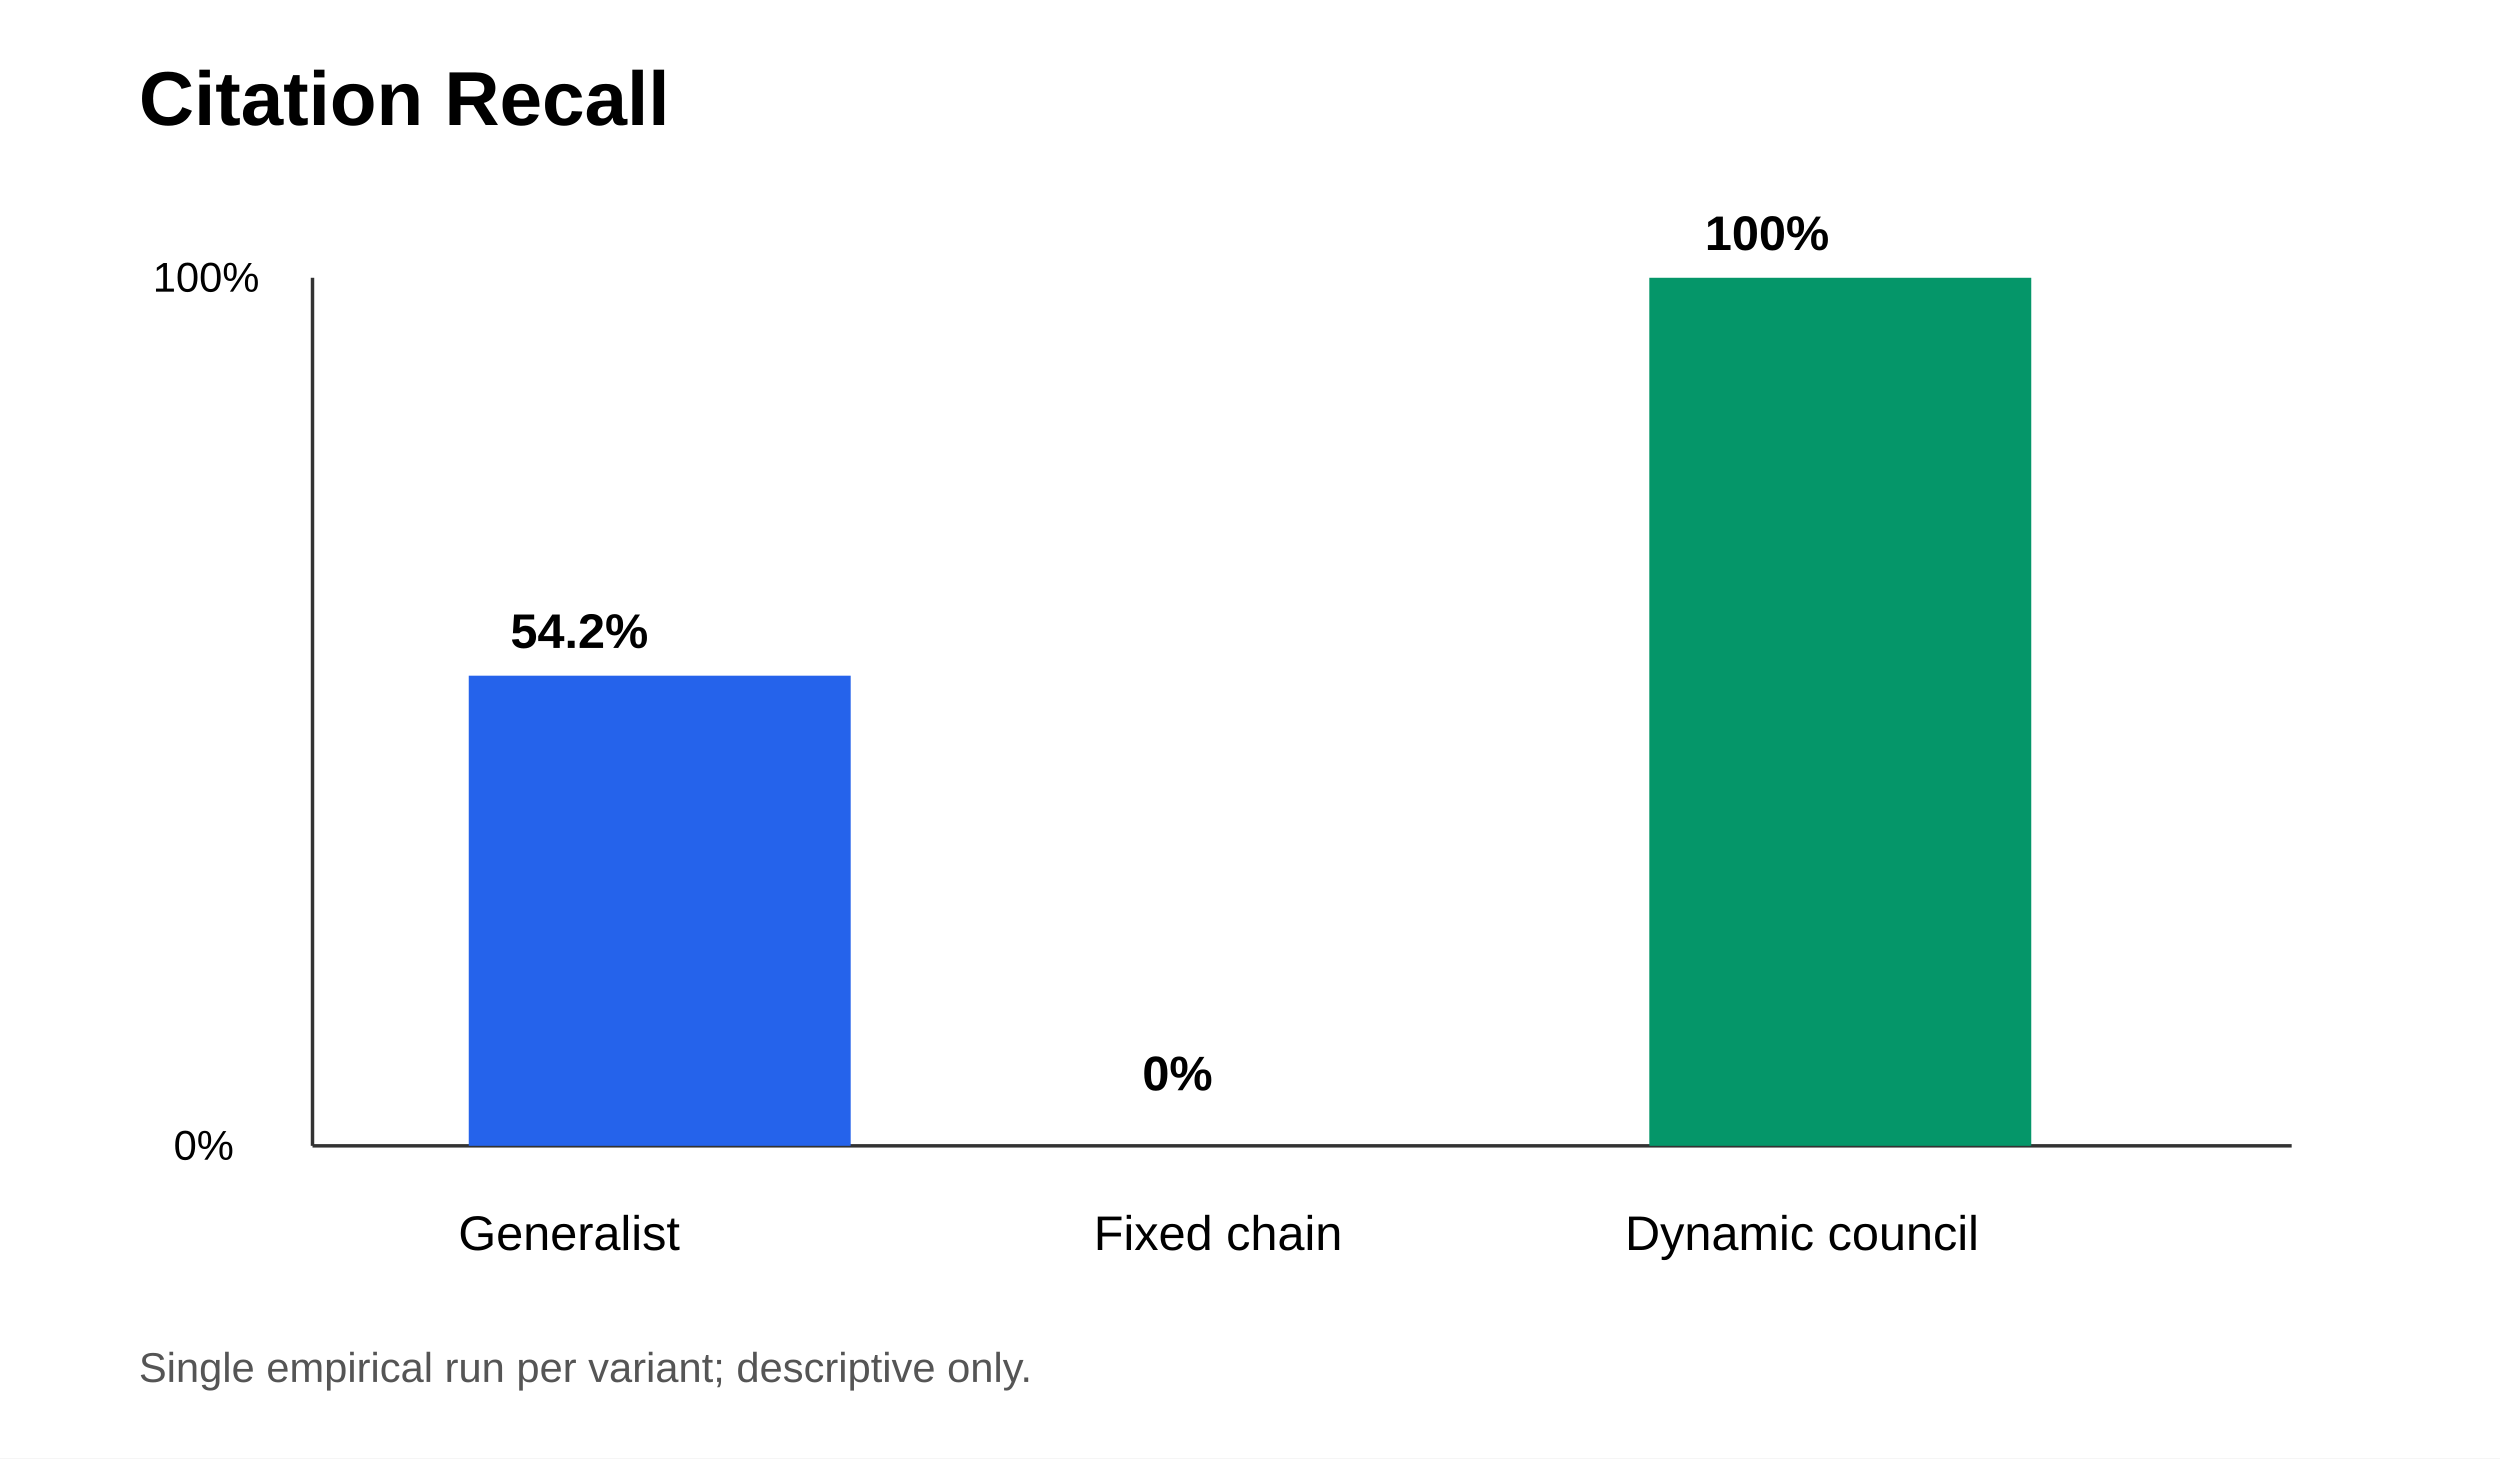
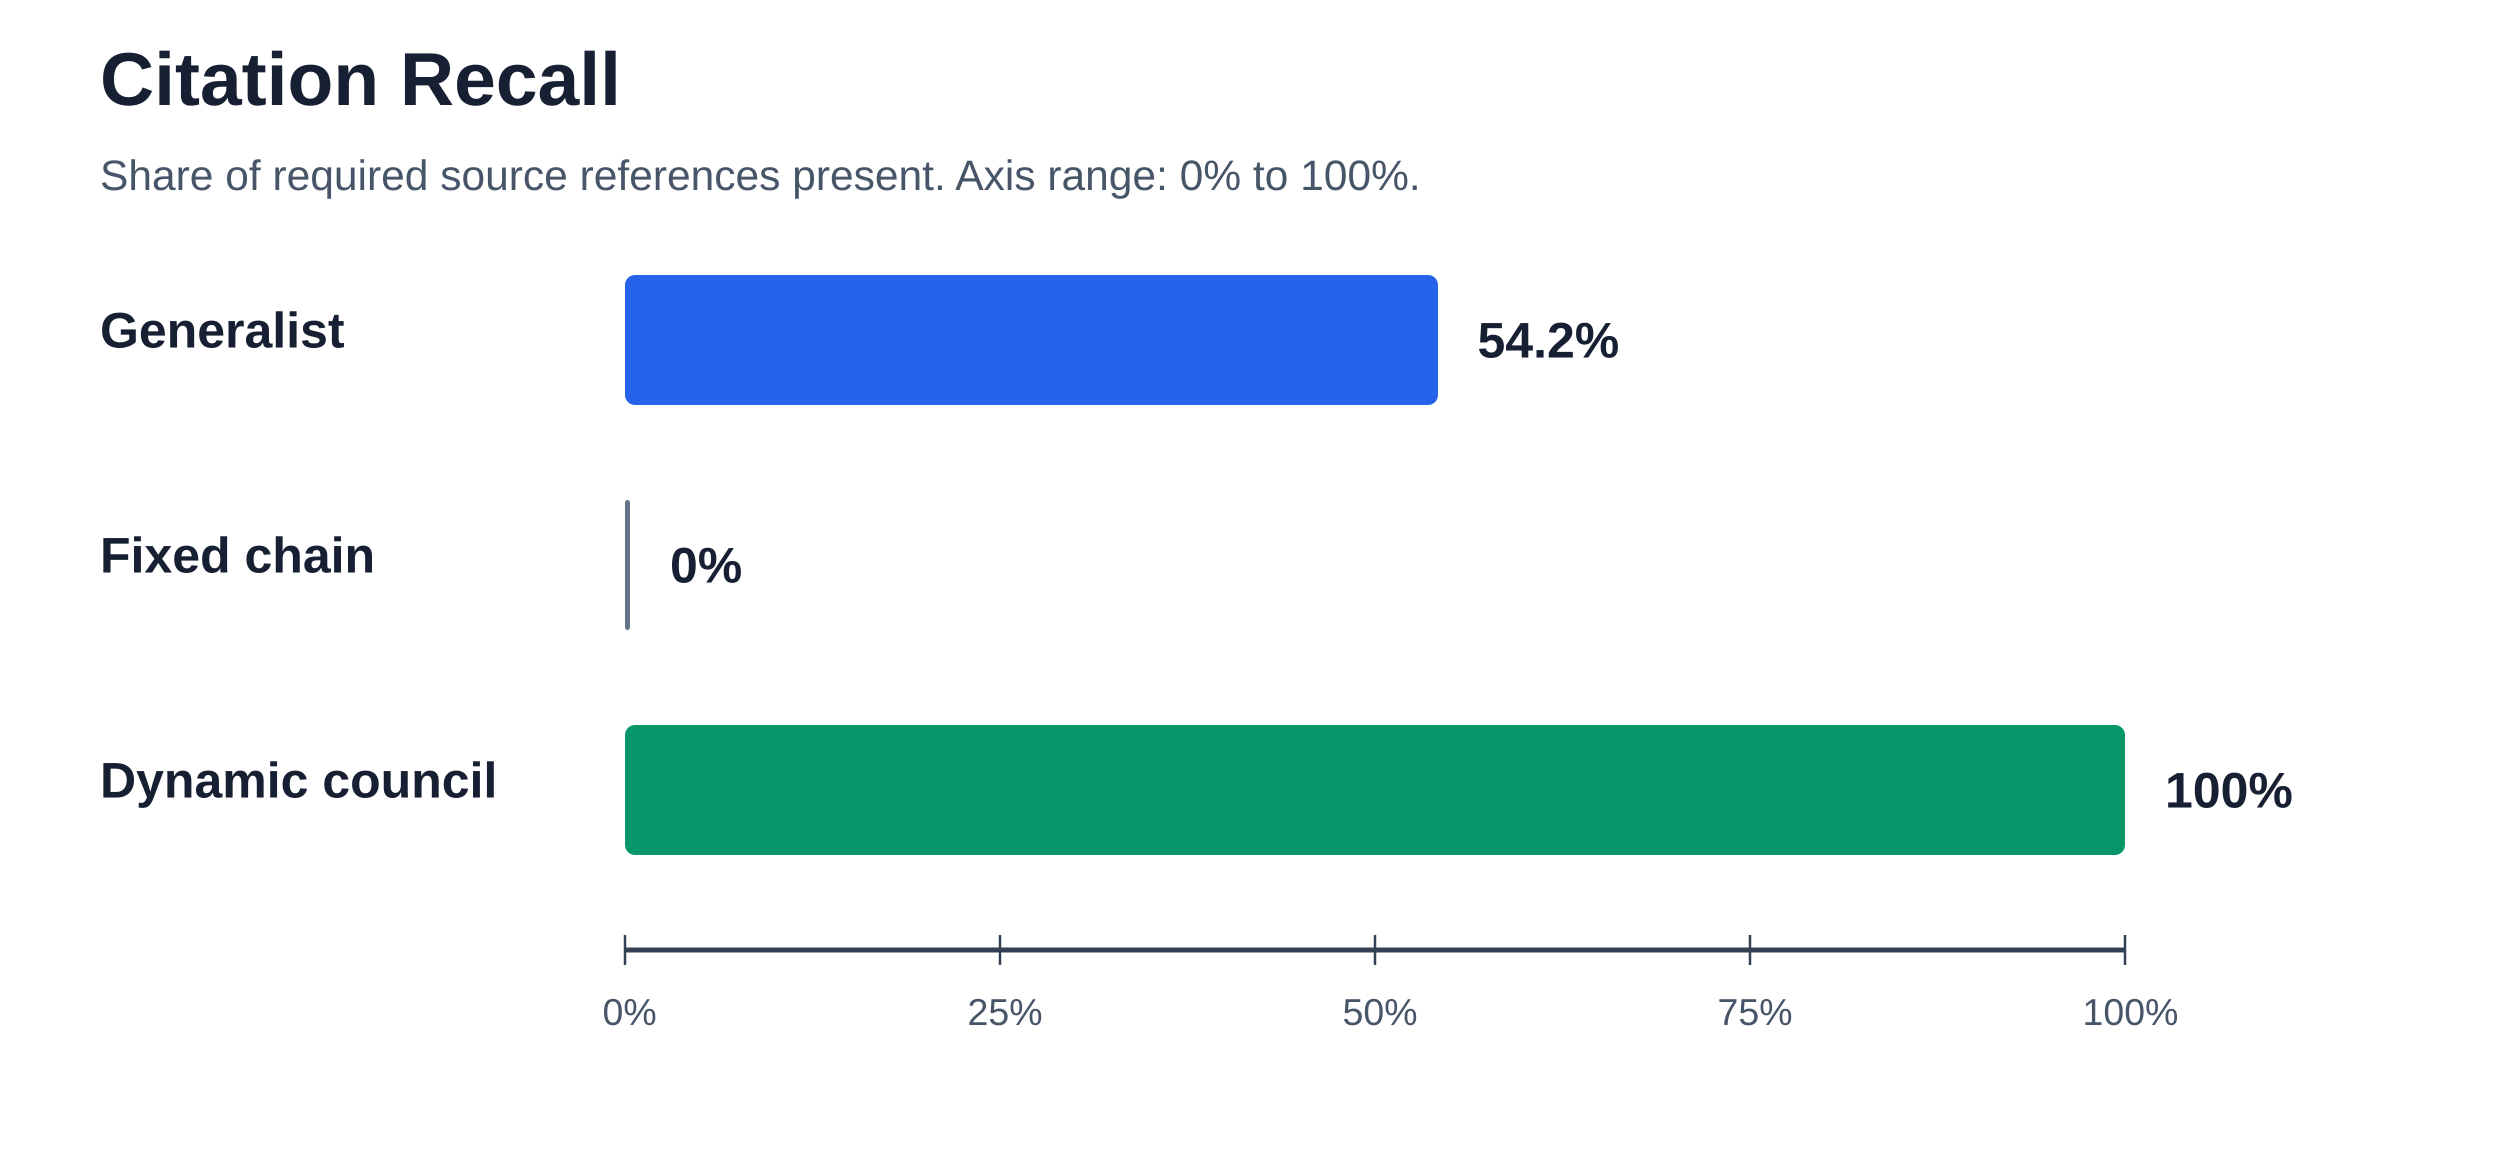
- <svg xmlns="http://www.w3.org/2000/svg" width="720" height="420" role="img" aria-labelledby="title desc">
-   <rect width="720" height="420" fill="#ffffff" />
-   <text x="40" y="36" font-family="Arial, sans-serif" font-size="22" font-weight="700">Citation Recall</text>
-   <line x1="90" y1="330" x2="660" y2="330" stroke="#333333" stroke-width="1" />
-   <line x1="90" y1="80" x2="90" y2="330" stroke="#333333" stroke-width="1" />
-   <text x="50" y="334" font-family="Arial, sans-serif" font-size="12">0%</text>
-   <text x="44" y="84" font-family="Arial, sans-serif" font-size="12">100%</text>
-   <rect x="135" y="194.6" width="110" height="135.4" fill="#2563eb" />
-   <rect x="305" y="330" width="110" height="0" fill="#64748b" />
-   <rect x="475" y="80" width="110" height="250" fill="#059669" />
-   <text x="147" y="186.6" font-family="Arial, sans-serif" font-size="14" font-weight="700">54.2%</text>
-   <text x="329" y="314" font-family="Arial, sans-serif" font-size="14" font-weight="700">0%</text>
-   <text x="491" y="72" font-family="Arial, sans-serif" font-size="14" font-weight="700">100%</text>
-   <text x="132" y="360" font-family="Arial, sans-serif" font-size="14">Generalist</text>
-   <text x="315" y="360" font-family="Arial, sans-serif" font-size="14">Fixed chain</text>
-   <text x="468" y="360" font-family="Arial, sans-serif" font-size="14">Dynamic council</text>
-   <text x="40" y="398" font-family="Arial, sans-serif" font-size="12" fill="#555555">Single empirical run per variant; descriptive only.</text>
+ <svg xmlns="http://www.w3.org/2000/svg" width="1000" height="460" viewBox="0 0 1000 460" role="img" aria-labelledby="title desc">
+   <rect width="1000" height="460" fill="#ffffff" />
+   <text x="40" y="42" font-family="Arial, sans-serif" font-size="30" font-weight="700" fill="#172033">Citation Recall</text>
+   <text x="40" y="76" font-family="Arial, sans-serif" font-size="17" fill="#475569">Share of required source references present. Axis range: 0% to 100%.</text>
+   <line x1="250" y1="380" x2="850" y2="380" stroke="#334155" stroke-width="2" />
+   <g font-family="Arial, sans-serif" font-size="15" fill="#475569">
+     <line x1="250" y1="374" x2="250" y2="386" stroke="#334155" />
+     <line x1="400" y1="374" x2="400" y2="386" stroke="#334155" />
+     <line x1="550" y1="374" x2="550" y2="386" stroke="#334155" />
+     <line x1="700" y1="374" x2="700" y2="386" stroke="#334155" />
+     <line x1="850" y1="374" x2="850" y2="386" stroke="#334155" />
+     <text x="241" y="410">0%</text>
+     <text x="387" y="410">25%</text>
+     <text x="537" y="410">50%</text>
+     <text x="687" y="410">75%</text>
+     <text x="833" y="410">100%</text>
+   </g>
+   <g font-family="Arial, sans-serif" font-size="20" fill="#172033">
+     <text x="40" y="139" font-weight="700">Generalist</text>
+     <rect x="250" y="110" width="325.2" height="52" rx="4" fill="#2563eb" />
+     <text x="591" y="143" font-weight="700">54.2%</text>
+     <text x="40" y="229" font-weight="700">Fixed chain</text>
+     <rect x="250" y="200" width="2" height="52" rx="1" fill="#64748b" />
+     <text x="268" y="233" font-weight="700">0%</text>
+     <text x="40" y="319" font-weight="700">Dynamic council</text>
+     <rect x="250" y="290" width="600" height="52" rx="4" fill="#059669" />
+     <text x="866" y="323" font-weight="700">100%</text>
+   </g>
</svg>
